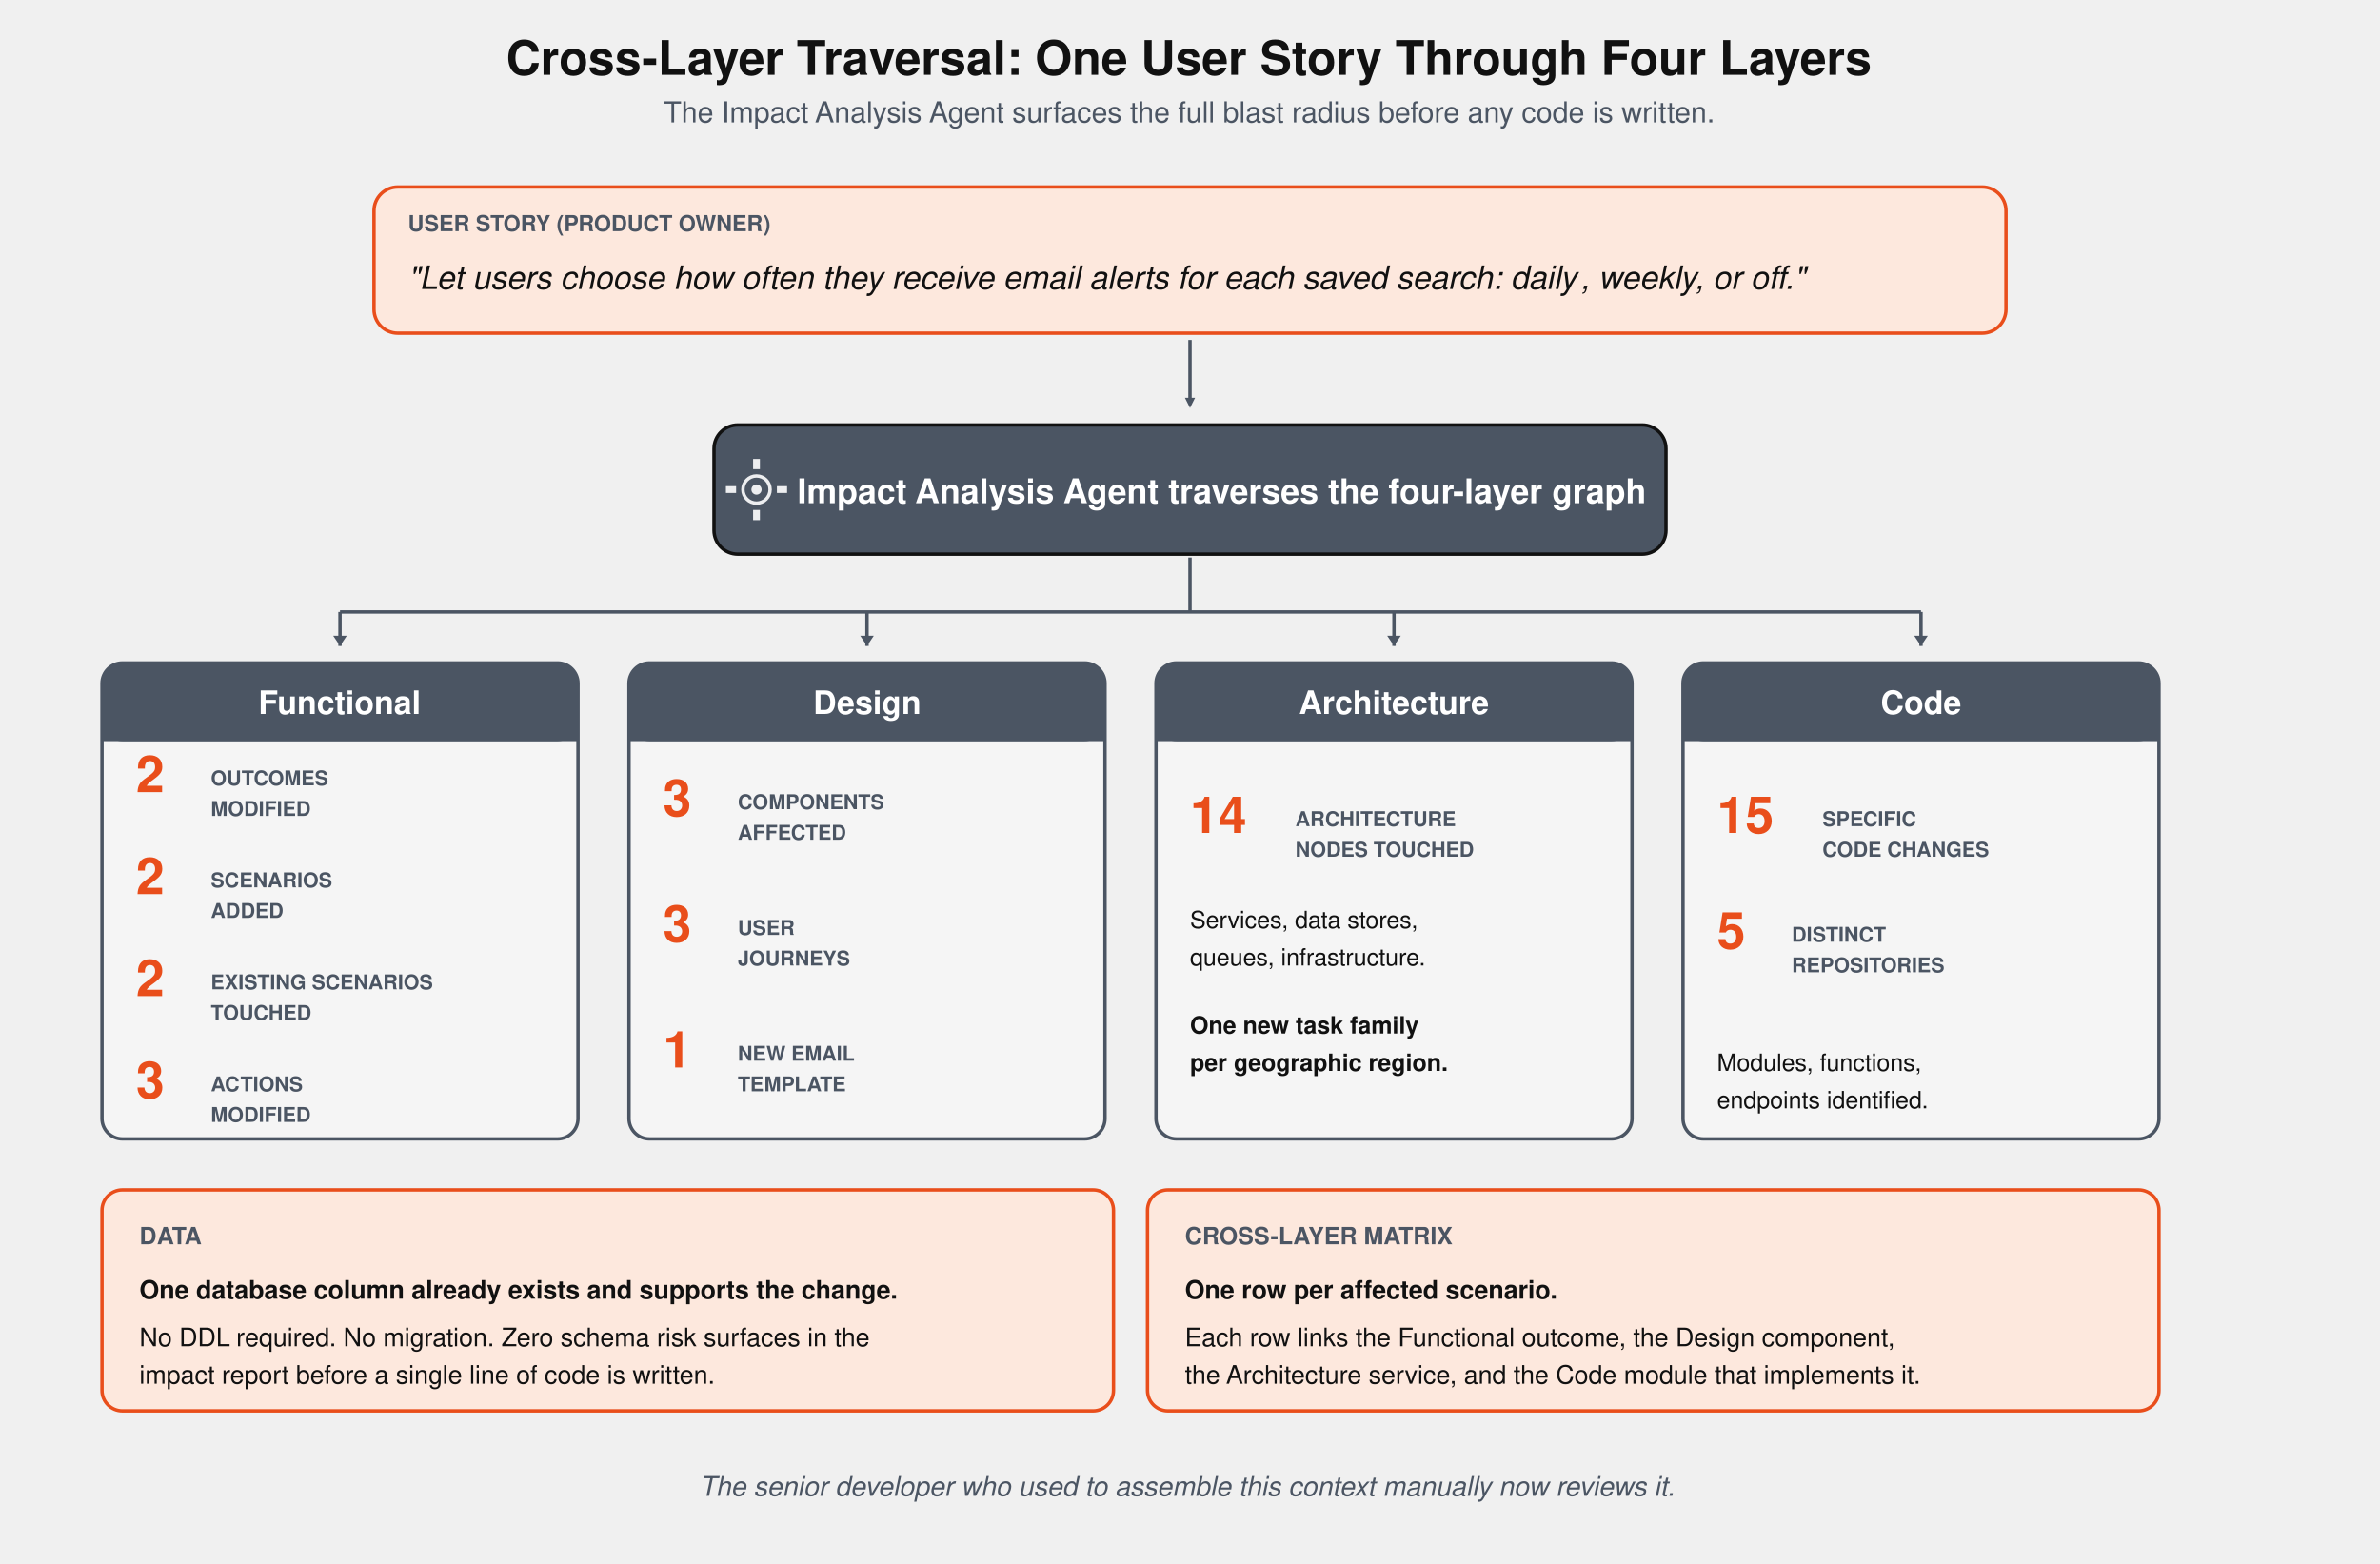
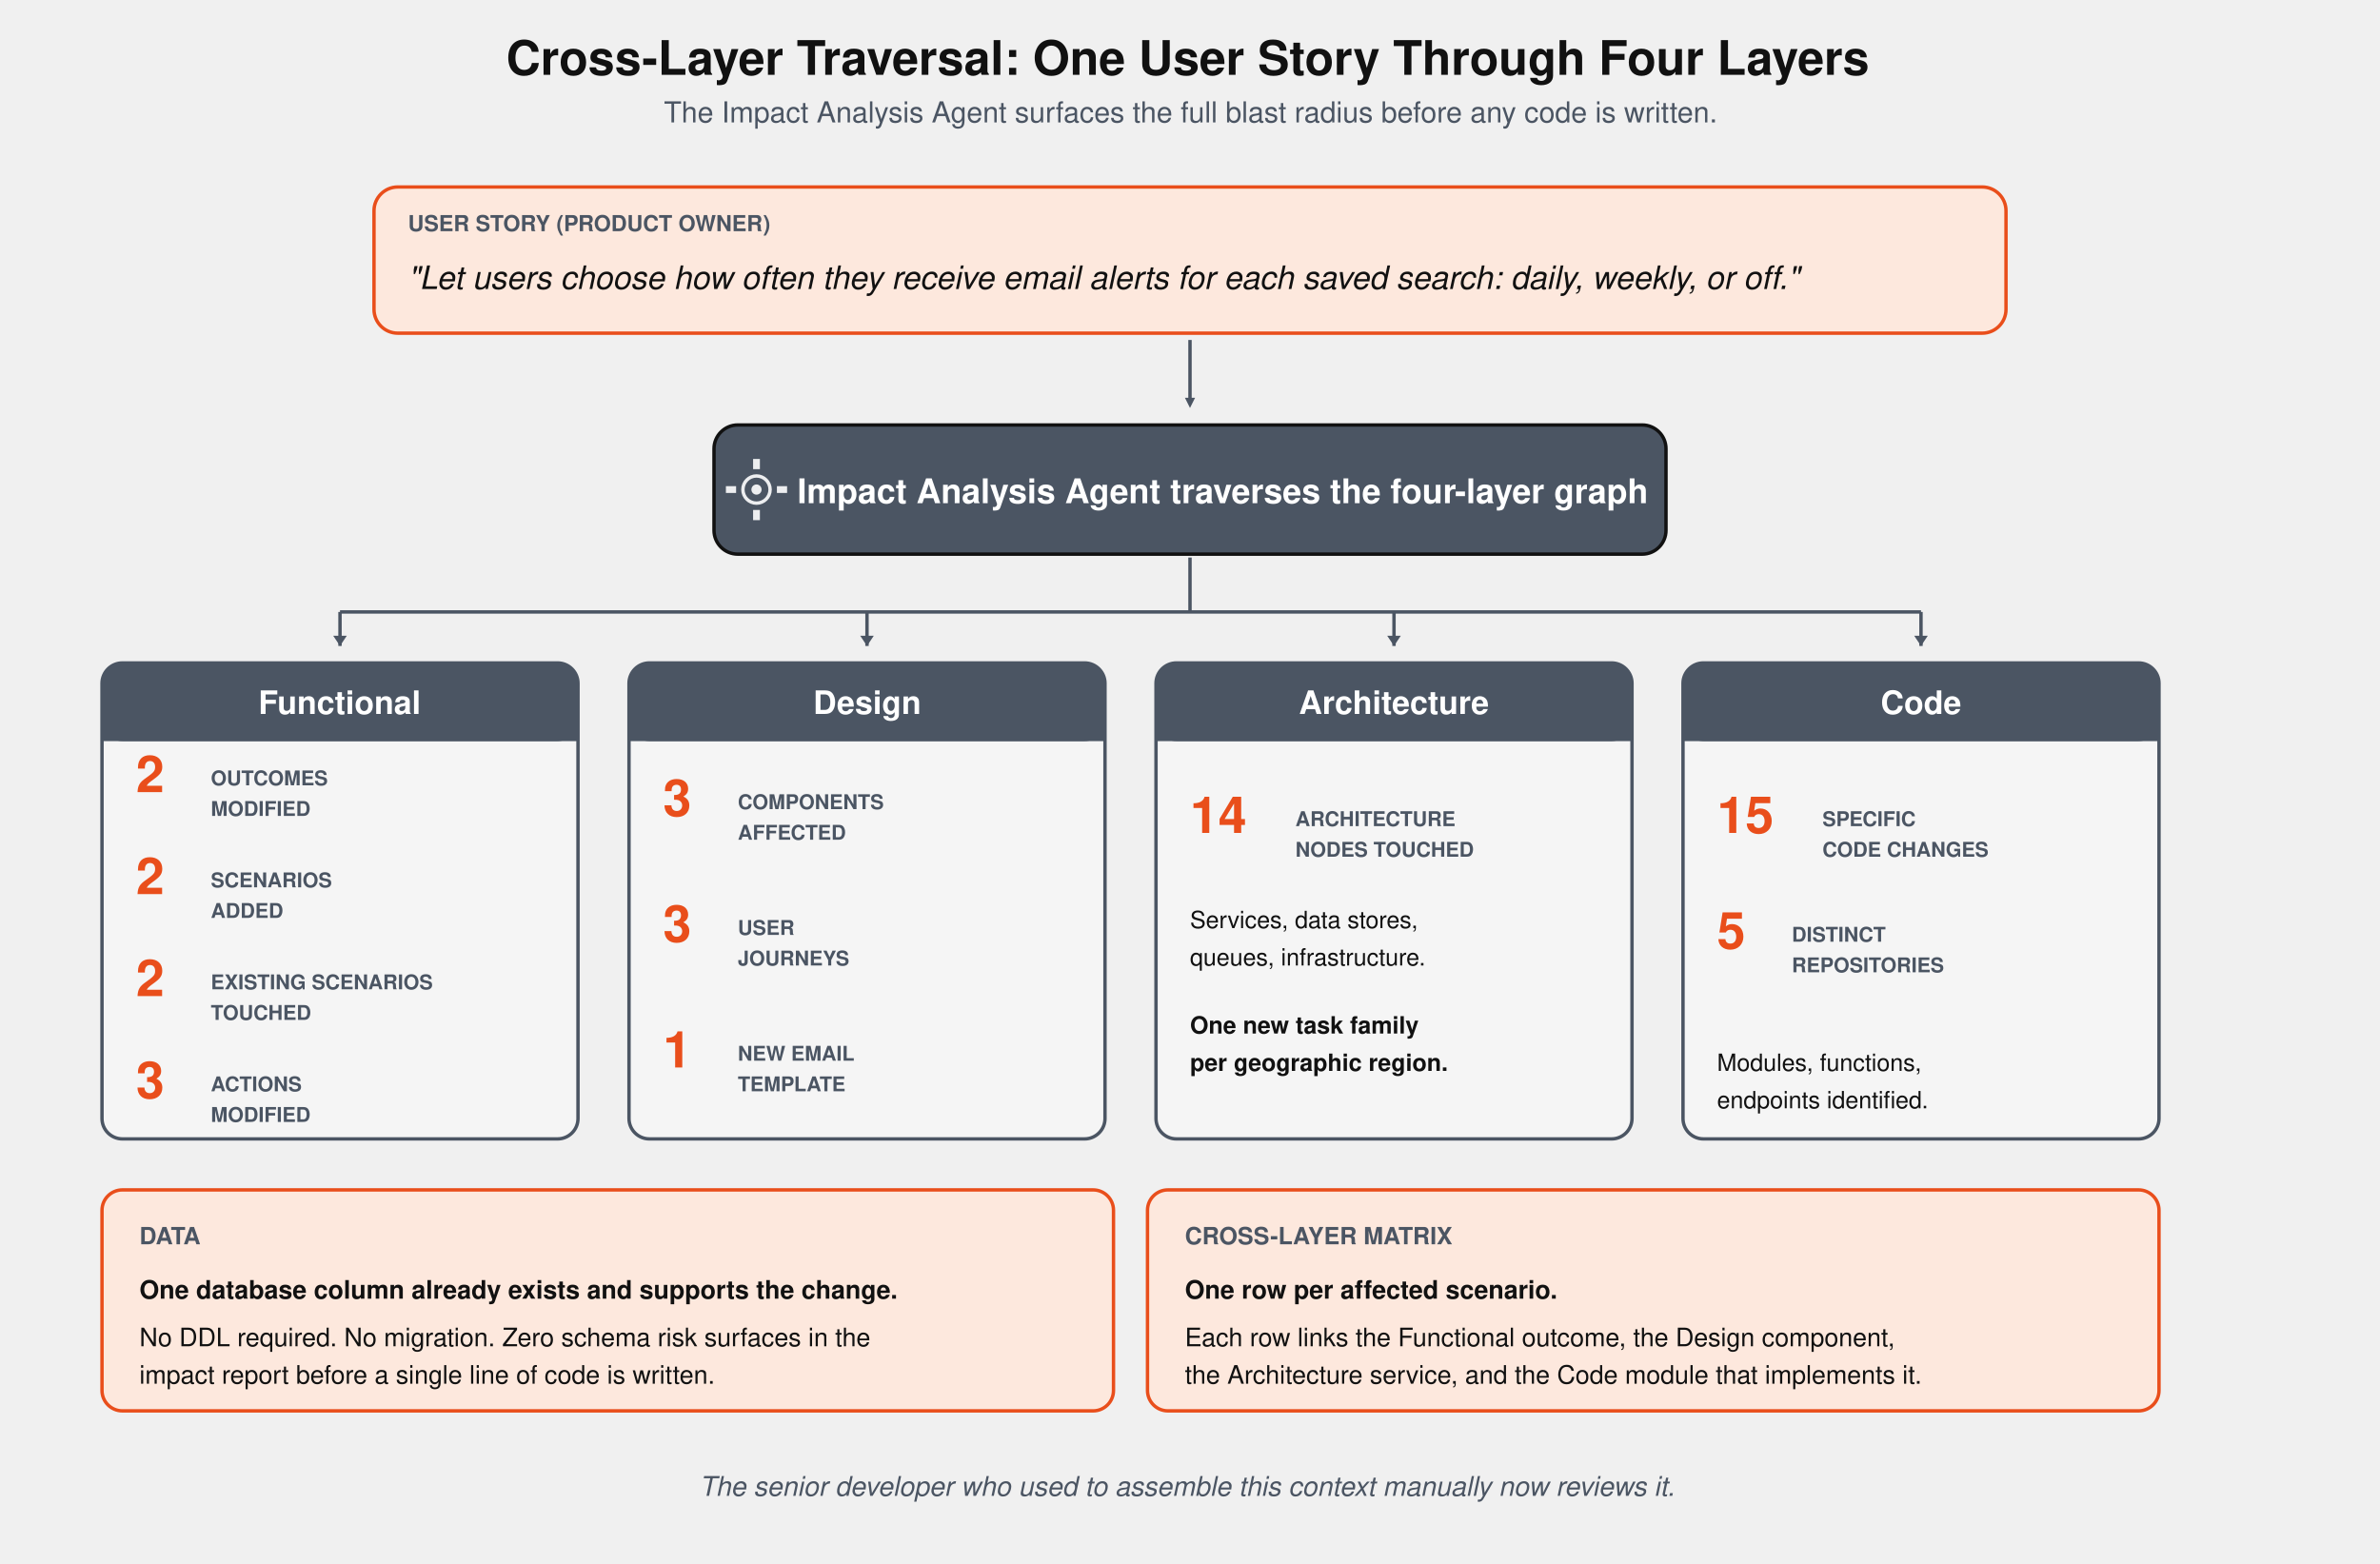
<svg xmlns="http://www.w3.org/2000/svg" viewBox="0 0 1400 920" preserveAspectRatio="xMidYMid meet" width="1400px" height="920px" version="1.1" xml:space="preserve" style="fill-rule:evenodd;clip-rule:evenodd;" class="se-svg">
  <g transform="matrix(1,0,0,1,700,44)">
-     <text x="-402.247px" y="0px" style="font-family:'Helvetica-Bold', 'Helvetica';font-weight:700;font-size:28px;fill:var(--se-text,#111111);">Cross-Layer T<tspan x="-215.489px -204.593px " y="0px 0px ">ra</tspan>versal: One User Story Through Four Layers</text>
+     <text x="-402.247px" y="0px" style="font-family:'Helvetica-Bold', 'Helvetica';font-weight:700;font-size:28px;fill:var(--se-text,#111111);">Cross-Layer Traversal: One User Story Through Four Layers</text>
  </g>
  <g transform="matrix(1,0,0,1,700,72)">
-     <text x="-309.474px" y="0px" style="font-family:'Helvetica';font-size:17px;fill:var(--se-text-secondary,#4b5563);">The Impact <tspan x="-220.647px -209.308px " y="0px 0px ">An</tspan>alysis <tspan x="-153.552px -142.213px " y="0px 0px ">Ag</tspan>ent surfaces the full blast radius before any code is written.</text>
+     <text x="-309.474px" y="0px" style="font-family:'Helvetica';font-size:17px;fill:var(--se-text-secondary,#4b5563);">The Impact Analysis Agent surfaces the full blast radius before any code is written.</text>
  </g>
  <g transform="matrix(1,0,0,1,220,110)">
    <path d="M960,14L960,72C960,79.727 953.727,86 946,86L14,86C6.273,86 0,79.727 0,72L0,14C0,6.273 6.273,0 14,0L946,0C953.727,0 960,6.273 960,14Z" style="fill:var(--se-accent-fill,#FDE8DD);stroke:var(--se-accent,#E94E1B);stroke-width:2px;" />
    <g transform="matrix(1,0,0,1,20,26)">
-       <text x="0px" y="0px" style="font-family:'Helvetica-Bold', 'Helvetica';font-weight:700;font-size:13px;fill:var(--se-text-secondary,#4b5563);">U<tspan x="9.518px 18.319px 27.12px 36.638px 40.38px 49.181px 57.023px 67.265px 76.307px 84.88px 88.621px 93.081px 101.881px 111.4px 121.641px 131.16px 140.678px 150.196px 158.267px 162.009px 172.251px 184.651px 194.169px 202.97px 212.488px " y="0px 0px 0px 0px 0px 0px 0px 0px 0px 0px 0px 0px 0px 0px 0px 0px 0px 0px 0px 0px 0px 0px 0px 0px 0px ">SER STORY (PRODUCT OWNER)</tspan>
-       </text>
+       <text x="0px" y="0px" style="font-family:'Helvetica-Bold', 'Helvetica';font-weight:700;font-size:13px;fill:var(--se-text-secondary,#4b5563);">USER STORY (PRODUCT OWNER)</text>
    </g>
    <g transform="matrix(1,0,0,1,20,60)">
-       <text x="0px" y="0px" style="font-family:'Helvetica-Oblique', 'Helvetica';font-style:italic;font-size:19px;fill:var(--se-text,#111111);">"Let users choose how often they receive email alerts for each saved search: daily<tspan x="689.706px 694.984px " y="0px 0px ">, </tspan>weekly<tspan x="756.938px 762.217px " y="0px 0px ">, </tspan>or of<tspan x="805.181px 810.459px " y="0px 0px ">f.</tspan>"</text>
+       <text x="0px" y="0px" style="font-family:'Helvetica-Oblique', 'Helvetica';font-style:italic;font-size:19px;fill:var(--se-text,#111111);">"Let users choose how often they receive email alerts for each saved search: daily, weekly, or off."</text>
    </g>
  </g>
  <g>
    <path d="M700,200L700,240" style="fill:none;fill-rule:nonzero;" />
    <path d="M703,234L700,240L697,234L703,234Z" style="fill:var(--se-text-secondary,#4b5563);fill-rule:nonzero;" />
    <path d="M700,200L700,235.2" style="fill:none;fill-rule:nonzero;stroke:var(--se-text-secondary,#4b5563);stroke-width:2px;" />
  </g>
  <g transform="matrix(1,0,0,1,420,250)">
    <path d="M560,14L560,62C560,69.727 553.727,76 546,76L14,76C6.273,76 0,69.727 0,62L0,14C0,6.273 6.273,0 14,0L546,0C553.727,0 560,6.273 560,14Z" style="fill:var(--se-text-secondary,#4b5563);stroke:var(--se-text,#111111);stroke-width:2px;" />
    <g transform="matrix(1,0,0,1,3,16)">
      <g opacity="0.9">
        <circle cx="22" cy="22" r="8" style="fill:none;stroke:white;stroke-width:2px;" />
        <circle cx="22" cy="22" r="3" style="fill:var(--se-box-fill,#ffffff);" />
        <rect x="20" y="4" width="4" height="6" style="fill:var(--se-box-fill,#ffffff);" />
        <rect x="20" y="34" width="4" height="6" style="fill:var(--se-box-fill,#ffffff);" />
        <rect x="4" y="20" width="6" height="4" style="fill:var(--se-box-fill,#ffffff);" />
        <rect x="34" y="20" width="6" height="4" style="fill:var(--se-box-fill,#ffffff);" />
      </g>
    </g>
    <g transform="matrix(1,0,0,1,300,46)">
-       <text x="-251.016px" y="0px" style="font-family:'Helvetica-Bold', 'Helvetica';font-weight:700;font-size:20px;fill:var(--se-box-fill,#ffffff);">Impact <tspan x="-181.729px -167.285px " y="0px 0px ">An</tspan>alysis <tspan x="-94.639px -80.195px " y="0px 0px ">Ag</tspan>ent traverses the four-layer graph</text>
+       <text x="-251.016px" y="0px" style="font-family:'Helvetica-Bold', 'Helvetica';font-weight:700;font-size:20px;fill:var(--se-box-fill,#ffffff);">Impact Analysis Agent traverses the four-layer graph</text>
    </g>
  </g>
  <path d="M700,328L700,360" style="fill:none;fill-rule:nonzero;stroke:var(--se-text-secondary,#4b5563);stroke-width:2px;" />
  <path d="M200,360L200,380M510,360L510,380M820,360L820,380M1130,360L1130,380" style="fill-rule:nonzero;stroke:var(--se-text-secondary,#4b5563);stroke-width:2px;" />
  <path d="M200,360L1130,360" style="fill:none;fill-rule:nonzero;stroke:var(--se-text-secondary,#4b5563);stroke-width:2px;" />
  <path d="M200,380L196,374L204,374L200,380Z" style="fill:var(--se-text-secondary,#4b5563);fill-rule:nonzero;" />
  <path d="M510,380L506,374L514,374L510,380Z" style="fill:var(--se-text-secondary,#4b5563);fill-rule:nonzero;" />
  <path d="M820,380L816,374L824,374L820,380Z" style="fill:var(--se-text-secondary,#4b5563);fill-rule:nonzero;" />
  <path d="M1130,380L1126,374L1134,374L1130,380Z" style="fill:var(--se-text-secondary,#4b5563);fill-rule:nonzero;" />
  <g transform="matrix(1,0,0,1,60,390)">
    <path d="M280,12L280,268C280,274.623 274.623,280 268,280L12,280C5.377,280 0,274.623 0,268L0,12C0,5.377 5.377,0 12,0L268,0C274.623,0 280,5.377 280,12Z" style="fill:var(--se-panel-fill,#f5f5f5);stroke:var(--se-text-secondary,#4b5563);stroke-width:2px;" />
    <path d="M280,12L280,34C280,40.623 274.623,46 268,46L12,46C5.377,46 0,40.623 0,34L0,12C0,5.377 5.377,0 12,0L268,0C274.623,0 280,5.377 280,12Z" style="fill:var(--se-text-secondary,#4b5563);" />
    <rect x="0" y="34" width="280" height="12" style="fill:var(--se-text-secondary,#4b5563);" />
    <g transform="matrix(1,0,0,1,140,30)">
      <text x="-48.024px" y="0px" style="font-family:'Helvetica-Bold', 'Helvetica';font-weight:700;font-size:19px;fill:var(--se-box-fill,#ffffff);">Functional</text>
    </g>
    <g transform="matrix(1,0,0,1,20,76)">
      <text x="0px" y="0px" style="font-family:'Helvetica-Bold', 'Helvetica';font-weight:700;font-size:30px;fill:var(--se-accent,#E94E1B);">2</text>
      <g transform="matrix(1,0,0,1,44,-4)">
-         <text x="0px" y="0px" style="font-family:'Helvetica-Bold', 'Helvetica';font-weight:700;font-size:12px;fill:var(--se-text-secondary,#4b5563);">OU<tspan x="18.12px 25.51px 34.236px 43.63px 53.686px " y="0px 0px 0px 0px 0px ">TCOME</tspan>S</text>
-       </g>
-       <g transform="matrix(1,0,0,1,44,14)">
-         <text x="0px" y="0px" style="font-family:'Helvetica-Bold', 'Helvetica';font-weight:700;font-size:12px;fill:var(--se-text-secondary,#4b5563);">MO<tspan x="19.45px 28.176px 31.57px 38.96px 42.354px " y="0px 0px 0px 0px 0px ">DIFIE</tspan>D</text>
+         <text x="0px" y="0px" style="font-family:'Helvetica-Bold', 'Helvetica';font-weight:700;font-size:12px;fill:var(--se-text-secondary,#4b5563);">OUTCOMES</text>
+       </g>
+       <g transform="matrix(1,0,0,1,44,14)">
+         <text x="0px" y="0px" style="font-family:'Helvetica-Bold', 'Helvetica';font-weight:700;font-size:12px;fill:var(--se-text-secondary,#4b5563);">MODIFIED</text>
      </g>
    </g>
    <g transform="matrix(1,0,0,1,20,136)">
      <text x="0px" y="0px" style="font-family:'Helvetica-Bold', 'Helvetica';font-weight:700;font-size:30px;fill:var(--se-accent,#E94E1B);">2</text>
      <g transform="matrix(1,0,0,1,44,-4)">
-         <text x="0px" y="0px" style="font-family:'Helvetica-Bold', 'Helvetica';font-weight:700;font-size:12px;fill:var(--se-text-secondary,#4b5563);">SC<tspan x="16.79px 24.854px 33.58px 42.306px 51.032px 54.426px 63.82px " y="0px 0px 0px 0px 0px 0px 0px ">ENARIOS</tspan>
-         </text>
-       </g>
-       <g transform="matrix(1,0,0,1,44,14)">
-         <text x="0px" y="0px" style="font-family:'Helvetica-Bold', 'Helvetica';font-weight:700;font-size:12px;fill:var(--se-text-secondary,#4b5563);">AD<tspan x="17.452px 26.178px 34.242px " y="0px 0px 0px ">DED</tspan>
-         </text>
+         <text x="0px" y="0px" style="font-family:'Helvetica-Bold', 'Helvetica';font-weight:700;font-size:12px;fill:var(--se-text-secondary,#4b5563);">SCENARIOS</text>
+       </g>
+       <g transform="matrix(1,0,0,1,44,14)">
+         <text x="0px" y="0px" style="font-family:'Helvetica-Bold', 'Helvetica';font-weight:700;font-size:12px;fill:var(--se-text-secondary,#4b5563);">ADDED</text>
      </g>
    </g>
    <g transform="matrix(1,0,0,1,20,196)">
      <text x="0px" y="0px" style="font-family:'Helvetica-Bold', 'Helvetica';font-weight:700;font-size:30px;fill:var(--se-accent,#E94E1B);">2</text>
      <g transform="matrix(1,0,0,1,44,-4)">
-         <text x="0px" y="0px" style="font-family:'Helvetica-Bold', 'Helvetica';font-weight:700;font-size:12px;fill:var(--se-text-secondary,#4b5563);">EX<tspan x="16.128px 19.522px 27.586px 34.976px 38.37px 47.096px 56.49px 59.884px 67.948px 76.674px 84.738px 93.464px 102.19px 110.916px 114.31px " y="0px 0px 0px 0px 0px 0px 0px 0px 0px 0px 0px 0px 0px 0px 0px ">ISTING SCENARIO</tspan>S</text>
-       </g>
-       <g transform="matrix(1,0,0,1,44,14)">
-         <text x="0px" y="0px" style="font-family:'Helvetica-Bold', 'Helvetica';font-weight:700;font-size:12px;fill:var(--se-text-secondary,#4b5563);">T<tspan x="7.179px 16.573px 25.299px 34.025px 42.751px 50.815px " y="0px 0px 0px 0px 0px 0px ">OUCHED</tspan>
-         </text>
+         <text x="0px" y="0px" style="font-family:'Helvetica-Bold', 'Helvetica';font-weight:700;font-size:12px;fill:var(--se-text-secondary,#4b5563);">EXISTING SCENARIOS</text>
+       </g>
+       <g transform="matrix(1,0,0,1,44,14)">
+         <text x="0px" y="0px" style="font-family:'Helvetica-Bold', 'Helvetica';font-weight:700;font-size:12px;fill:var(--se-text-secondary,#4b5563);">TOUCHED</text>
      </g>
    </g>
    <g transform="matrix(1,0,0,1,20,256)">
      <text x="0px" y="0px" style="font-family:'Helvetica-Bold', 'Helvetica';font-weight:700;font-size:30px;fill:var(--se-accent,#E94E1B);">3</text>
      <g transform="matrix(1,0,0,1,44,-4)">
-         <text x="0px" y="0px" style="font-family:'Helvetica-Bold', 'Helvetica';font-weight:700;font-size:12px;fill:var(--se-text-secondary,#4b5563);">AC<tspan x="17.452px 24.842px 28.236px 37.63px 46.356px " y="0px 0px 0px 0px 0px ">TIONS</tspan>
-         </text>
-       </g>
-       <g transform="matrix(1,0,0,1,44,14)">
-         <text x="0px" y="0px" style="font-family:'Helvetica-Bold', 'Helvetica';font-weight:700;font-size:12px;fill:var(--se-text-secondary,#4b5563);">MO<tspan x="19.45px 28.176px 31.57px 38.96px 42.354px " y="0px 0px 0px 0px 0px ">DIFIE</tspan>D</text>
+         <text x="0px" y="0px" style="font-family:'Helvetica-Bold', 'Helvetica';font-weight:700;font-size:12px;fill:var(--se-text-secondary,#4b5563);">ACTIONS</text>
+       </g>
+       <g transform="matrix(1,0,0,1,44,14)">
+         <text x="0px" y="0px" style="font-family:'Helvetica-Bold', 'Helvetica';font-weight:700;font-size:12px;fill:var(--se-text-secondary,#4b5563);">MODIFIED</text>
      </g>
    </g>
  </g>
  <g transform="matrix(1,0,0,1,370,390)">
    <path d="M280,12L280,268C280,274.623 274.623,280 268,280L12,280C5.377,280 0,274.623 0,268L0,12C0,5.377 5.377,0 12,0L268,0C274.623,0 280,5.377 280,12Z" style="fill:var(--se-panel-fill,#f5f5f5);stroke:var(--se-text-secondary,#4b5563);stroke-width:2px;" />
    <path d="M280,12L280,34C280,40.623 274.623,46 268,46L12,46C5.377,46 0,40.623 0,34L0,12C0,5.377 5.377,0 12,0L268,0C274.623,0 280,5.377 280,12Z" style="fill:var(--se-text-secondary,#4b5563);" />
    <rect x="0" y="34" width="280" height="12" style="fill:var(--se-text-secondary,#4b5563);" />
    <g transform="matrix(1,0,0,1,140,30)">
      <text x="-31.673px" y="0px" style="font-family:'Helvetica-Bold', 'Helvetica';font-weight:700;font-size:19px;fill:var(--se-box-fill,#ffffff);">Design</text>
    </g>
    <g transform="matrix(1,0,0,1,20,90)">
      <text x="0px" y="0px" style="font-family:'Helvetica-Bold', 'Helvetica';font-weight:700;font-size:30px;fill:var(--se-accent,#E94E1B);">3</text>
      <g transform="matrix(1,0,0,1,44,-4)">
-         <text x="0px" y="0px" style="font-family:'Helvetica-Bold', 'Helvetica';font-weight:700;font-size:12px;fill:var(--se-text-secondary,#4b5563);">CO<tspan x="18.12px 28.176px 36.24px 45.634px 54.36px 62.424px 71.15px " y="0px 0px 0px 0px 0px 0px 0px ">MPONENT</tspan>S</text>
-       </g>
-       <g transform="matrix(1,0,0,1,44,14)">
-         <text x="0px" y="0px" style="font-family:'Helvetica-Bold', 'Helvetica';font-weight:700;font-size:12px;fill:var(--se-text-secondary,#4b5563);">AF<tspan x="16.116px 23.506px 31.57px 40.296px 47.686px " y="0px 0px 0px 0px 0px ">FECTE</tspan>D</text>
+         <text x="0px" y="0px" style="font-family:'Helvetica-Bold', 'Helvetica';font-weight:700;font-size:12px;fill:var(--se-text-secondary,#4b5563);">COMPONENTS</text>
+       </g>
+       <g transform="matrix(1,0,0,1,44,14)">
+         <text x="0px" y="0px" style="font-family:'Helvetica-Bold', 'Helvetica';font-weight:700;font-size:12px;fill:var(--se-text-secondary,#4b5563);">AFFECTED</text>
      </g>
    </g>
    <g transform="matrix(1,0,0,1,20,164)">
      <text x="0px" y="0px" style="font-family:'Helvetica-Bold', 'Helvetica';font-weight:700;font-size:30px;fill:var(--se-accent,#E94E1B);">3</text>
      <g transform="matrix(1,0,0,1,44,-4)">
-         <text x="0px" y="0px" style="font-family:'Helvetica-Bold', 'Helvetica';font-weight:700;font-size:12px;fill:var(--se-text-secondary,#4b5563);">US<tspan x="16.79px " y="0px ">E</tspan>R</text>
-       </g>
-       <g transform="matrix(1,0,0,1,44,14)">
-         <text x="0px" y="0px" style="font-family:'Helvetica-Bold', 'Helvetica';font-weight:700;font-size:12px;fill:var(--se-text-secondary,#4b5563);">JO<tspan x="16.128px 24.854px 33.58px 42.306px 50.37px " y="0px 0px 0px 0px 0px ">URNEY</tspan>S</text>
+         <text x="0px" y="0px" style="font-family:'Helvetica-Bold', 'Helvetica';font-weight:700;font-size:12px;fill:var(--se-text-secondary,#4b5563);">USER</text>
+       </g>
+       <g transform="matrix(1,0,0,1,44,14)">
+         <text x="0px" y="0px" style="font-family:'Helvetica-Bold', 'Helvetica';font-weight:700;font-size:12px;fill:var(--se-text-secondary,#4b5563);">JOURNEYS</text>
      </g>
    </g>
    <g transform="matrix(1,0,0,1,20,238)">
      <text x="0px" y="0px" style="font-family:'Helvetica-Bold', 'Helvetica';font-weight:700;font-size:30px;fill:var(--se-accent,#E94E1B);">1</text>
      <g transform="matrix(1,0,0,1,44,-4)">
-         <text x="0px" y="0px" style="font-family:'Helvetica-Bold', 'Helvetica';font-weight:700;font-size:12px;fill:var(--se-text-secondary,#4b5563);">NE<tspan x="16.79px 28.176px 31.57px 39.634px 49.69px 58.416px 61.81px " y="0px 0px 0px 0px 0px 0px 0px ">W EMAIL</tspan>
-         </text>
-       </g>
-       <g transform="matrix(1,0,0,1,44,14)">
-         <text x="0px" y="0px" style="font-family:'Helvetica-Bold', 'Helvetica';font-weight:700;font-size:12px;fill:var(--se-text-secondary,#4b5563);">TE<tspan x="15.454px 25.51px 33.574px 40.964px 48.805px 56.195px " y="0px 0px 0px 0px 0px 0px ">MPLATE</tspan>
-         </text>
+         <text x="0px" y="0px" style="font-family:'Helvetica-Bold', 'Helvetica';font-weight:700;font-size:12px;fill:var(--se-text-secondary,#4b5563);">NEW EMAIL</text>
+       </g>
+       <g transform="matrix(1,0,0,1,44,14)">
+         <text x="0px" y="0px" style="font-family:'Helvetica-Bold', 'Helvetica';font-weight:700;font-size:12px;fill:var(--se-text-secondary,#4b5563);">TEMPLATE</text>
      </g>
    </g>
  </g>
  <g transform="matrix(1,0,0,1,680,390)">
    <path d="M280,12L280,268C280,274.623 274.623,280 268,280L12,280C5.377,280 0,274.623 0,268L0,12C0,5.377 5.377,0 12,0L268,0C274.623,0 280,5.377 280,12Z" style="fill:var(--se-panel-fill,#f5f5f5);stroke:var(--se-text-secondary,#4b5563);stroke-width:2px;" />
    <path d="M280,12L280,34C280,40.623 274.623,46 268,46L12,46C5.377,46 0,40.623 0,34L0,12C0,5.377 5.377,0 12,0L268,0C274.623,0 280,5.377 280,12Z" style="fill:var(--se-text-secondary,#4b5563);" />
    <rect x="0" y="34" width="280" height="12" style="fill:var(--se-text-secondary,#4b5563);" />
    <g transform="matrix(1,0,0,1,140,30)">
      <text x="-55.961px" y="0px" style="font-family:'Helvetica-Bold', 'Helvetica';font-weight:700;font-size:19px;fill:var(--se-box-fill,#ffffff);">Architecture</text>
    </g>
    <g transform="matrix(1,0,0,1,20,100)">
      <text x="0px" y="0px" style="font-family:'Helvetica-Bold', 'Helvetica';font-weight:700;font-size:30px;fill:var(--se-accent,#E94E1B);">14</text>
      <g transform="matrix(1,0,0,1,62,-4)">
-         <text x="0px" y="0px" style="font-family:'Helvetica-Bold', 'Helvetica';font-weight:700;font-size:12px;fill:var(--se-text-secondary,#4b5563);">AR<tspan x="17.452px 26.178px 34.904px 38.298px 45.688px 53.752px 62.478px 69.868px 78.594px " y="0px 0px 0px 0px 0px 0px 0px 0px 0px ">CHITECTUR</tspan>E</text>
+         <text x="0px" y="0px" style="font-family:'Helvetica-Bold', 'Helvetica';font-weight:700;font-size:12px;fill:var(--se-text-secondary,#4b5563);">ARCHITECTURE</text>
      </g>
      <g transform="matrix(1,0,0,1,62,14)">
-         <text x="0px" y="0px" style="font-family:'Helvetica-Bold', 'Helvetica';font-weight:700;font-size:12px;fill:var(--se-text-secondary,#4b5563);">NO<tspan x="18.12px 26.846px 34.91px 42.974px 46.368px 53.547px 62.941px 71.667px 80.393px 89.119px 97.183px " y="0px 0px 0px 0px 0px 0px 0px 0px 0px 0px 0px ">DES TOUCHED</tspan>
-         </text>
+         <text x="0px" y="0px" style="font-family:'Helvetica-Bold', 'Helvetica';font-weight:700;font-size:12px;fill:var(--se-text-secondary,#4b5563);">NODES TOUCHED</text>
      </g>
    </g>
    <g transform="matrix(1,0,0,1,20,156)">
      <text x="0px" y="0px" style="font-family:'Helvetica';font-size:14px;fill:var(--se-text,#111111);">Services, data stores,</text>
    </g>
    <g transform="matrix(1,0,0,1,20,178)">
      <text x="0px" y="0px" style="font-family:'Helvetica';font-size:14px;fill:var(--se-text,#111111);">queues, infrastructure.</text>
    </g>
    <g transform="matrix(1,0,0,1,20,218)">
      <text x="0px" y="0px" style="font-family:'Helvetica-Bold', 'Helvetica';font-weight:700;font-size:14px;fill:var(--se-text,#111111);">One new task family</text>
    </g>
    <g transform="matrix(1,0,0,1,20,240)">
      <text x="0px" y="0px" style="font-family:'Helvetica-Bold', 'Helvetica';font-weight:700;font-size:14px;fill:var(--se-text,#111111);">per geographic region.</text>
    </g>
  </g>
  <g transform="matrix(1,0,0,1,990,390)">
    <path d="M280,12L280,268C280,274.623 274.623,280 268,280L12,280C5.377,280 0,274.623 0,268L0,12C0,5.377 5.377,0 12,0L268,0C274.623,0 280,5.377 280,12Z" style="fill:var(--se-panel-fill,#f5f5f5);stroke:var(--se-text-secondary,#4b5563);stroke-width:2px;" />
    <path d="M280,12L280,34C280,40.623 274.623,46 268,46L12,46C5.377,46 0,40.623 0,34L0,12C0,5.377 5.377,0 12,0L268,0C274.623,0 280,5.377 280,12Z" style="fill:var(--se-text-secondary,#4b5563);" />
    <rect x="0" y="34" width="280" height="12" style="fill:var(--se-text-secondary,#4b5563);" />
    <g transform="matrix(1,0,0,1,140,30)">
      <text x="-23.75px" y="0px" style="font-family:'Helvetica-Bold', 'Helvetica';font-weight:700;font-size:19px;fill:var(--se-box-fill,#ffffff);">Code</text>
    </g>
    <g transform="matrix(1,0,0,1,20,100)">
      <text x="0px" y="0px" style="font-family:'Helvetica-Bold', 'Helvetica';font-weight:700;font-size:30px;fill:var(--se-accent,#E94E1B);">15</text>
      <g transform="matrix(1,0,0,1,62,-4)">
-         <text x="0px" y="0px" style="font-family:'Helvetica-Bold', 'Helvetica';font-weight:700;font-size:12px;fill:var(--se-text-secondary,#4b5563);">SP<tspan x="16.128px 24.192px 32.918px 36.312px 43.702px " y="0px 0px 0px 0px 0px ">ECIFI</tspan>C</text>
+         <text x="0px" y="0px" style="font-family:'Helvetica-Bold', 'Helvetica';font-weight:700;font-size:12px;fill:var(--se-text-secondary,#4b5563);">SPECIFIC</text>
      </g>
      <g transform="matrix(1,0,0,1,62,14)">
-         <text x="0px" y="0px" style="font-family:'Helvetica-Bold', 'Helvetica';font-weight:700;font-size:12px;fill:var(--se-text-secondary,#4b5563);">CO<tspan x="18.12px 26.846px 34.91px 38.304px 47.03px 55.756px 64.482px 73.208px 82.602px " y="0px 0px 0px 0px 0px 0px 0px 0px 0px ">DE CHANGE</tspan>S</text>
+         <text x="0px" y="0px" style="font-family:'Helvetica-Bold', 'Helvetica';font-weight:700;font-size:12px;fill:var(--se-text-secondary,#4b5563);">CODE CHANGES</text>
      </g>
    </g>
    <g transform="matrix(1,0,0,1,20,168)">
      <text x="0px" y="0px" style="font-family:'Helvetica-Bold', 'Helvetica';font-weight:700;font-size:30px;fill:var(--se-accent,#E94E1B);">5</text>
      <g transform="matrix(1,0,0,1,44,-4)">
-         <text x="0px" y="0px" style="font-family:'Helvetica-Bold', 'Helvetica';font-weight:700;font-size:12px;fill:var(--se-text-secondary,#4b5563);">DI<tspan x="12.12px 20.184px 27.574px 30.968px 39.694px " y="0px 0px 0px 0px 0px ">STINC</tspan>T</text>
-       </g>
-       <g transform="matrix(1,0,0,1,44,14)">
-         <text x="0px" y="0px" style="font-family:'Helvetica-Bold', 'Helvetica';font-weight:700;font-size:12px;fill:var(--se-text-secondary,#4b5563);">RE<tspan x="16.79px 24.854px 34.248px 42.312px 45.706px 52.885px 62.279px 71.005px 74.399px " y="0px 0px 0px 0px 0px 0px 0px 0px 0px ">POSITORIE</tspan>S</text>
+         <text x="0px" y="0px" style="font-family:'Helvetica-Bold', 'Helvetica';font-weight:700;font-size:12px;fill:var(--se-text-secondary,#4b5563);">DISTINCT</text>
+       </g>
+       <g transform="matrix(1,0,0,1,44,14)">
+         <text x="0px" y="0px" style="font-family:'Helvetica-Bold', 'Helvetica';font-weight:700;font-size:12px;fill:var(--se-text-secondary,#4b5563);">REPOSITORIES</text>
      </g>
    </g>
    <g transform="matrix(1,0,0,1,20,240)">
      <text x="0px" y="0px" style="font-family:'Helvetica';font-size:14px;fill:var(--se-text,#111111);">Modules, functions,</text>
    </g>
    <g transform="matrix(1,0,0,1,20,262)">
      <g transform="matrix(14,0,0,14,98.07519,0)">
            </g>
      <g transform="matrix(14,0,0,14,101.9648,0)">
            </g>
      <text x="0px" y="0px" style="font-family:'Helvetica';font-size:14px;fill:var(--se-text,#111111);">endpoints identiﬁed.</text>
    </g>
  </g>
  <g transform="matrix(1,0,0,1,60,700)">
    <path d="M595,12L595,118C595,124.623 589.623,130 583,130L12,130C5.377,130 0,124.623 0,118L0,12C0,5.377 5.377,0 12,0L583,0C589.623,0 595,5.377 595,12Z" style="fill:var(--se-accent-fill,#FDE8DD);stroke:var(--se-accent,#E94E1B);stroke-width:2px;" />
    <g transform="matrix(1,0,0,1,22,32)">
-       <text x="0px" y="0px" style="font-family:'Helvetica-Bold', 'Helvetica';font-weight:700;font-size:14px;fill:var(--se-text-secondary,#4b5563);">D<tspan x="10.25px 19.468px 27.128px " y="0px 0px 0px ">ATA</tspan>
-       </text>
+       <text x="0px" y="0px" style="font-family:'Helvetica-Bold', 'Helvetica';font-weight:700;font-size:14px;fill:var(--se-text-secondary,#4b5563);">DATA</text>
    </g>
    <g transform="matrix(1,0,0,1,22,64)">
      <text x="0px" y="0px" style="font-family:'Helvetica-Bold', 'Helvetica';font-weight:700;font-size:15px;fill:var(--se-text,#111111);">One database column already exists and supports the change.</text>
    </g>
    <g transform="matrix(1,0,0,1,22,92)">
-       <text x="0px" y="0px" style="font-family:'Helvetica';font-size:15px;fill:var(--se-text,#111111);">No DDL<tspan x="52.8px 56.968px " y="0px 0px "> r</tspan>equired. No migration. Zero schema risk surfaces in the</text>
+       <text x="0px" y="0px" style="font-family:'Helvetica';font-size:15px;fill:var(--se-text,#111111);">No DDL required. No migration. Zero schema risk surfaces in the</text>
    </g>
    <g transform="matrix(1,0,0,1,22,114)">
      <text x="0px" y="0px" style="font-family:'Helvetica';font-size:15px;fill:var(--se-text,#111111);">impact report before a single line of code is written.</text>
    </g>
    <path d="M1210,12L1210,118C1210,124.623 1204.623,130 1198,130L627,130C620.377,130 615,124.623 615,118L615,12C615,5.377 620.377,0 627,0L1198,0C1204.623,0 1210,5.377 1210,12Z" style="fill:var(--se-accent-fill,#FDE8DD);stroke:var(--se-accent,#E94E1B);stroke-width:2px;" />
    <g transform="matrix(1,0,0,1,637,32)">
-       <text x="0px" y="0px" style="font-family:'Helvetica-Bold', 'Helvetica';font-weight:700;font-size:14px;fill:var(--se-text-secondary,#4b5563);">C<tspan x="10.25px 20.501px 31.53px 41.008px 50.486px 55.288px 63.98px 72.945px 82.423px 91.901px 102.151px 106.181px 117.983px 127.201px 135.893px 146.143px 150.173px " y="0px 0px 0px 0px 0px 0px 0px 0px 0px 0px 0px 0px 0px 0px 0px 0px 0px ">ROSS-LAYER MATRIX</tspan>
-       </text>
+       <text x="0px" y="0px" style="font-family:'Helvetica-Bold', 'Helvetica';font-weight:700;font-size:14px;fill:var(--se-text-secondary,#4b5563);">CROSS-LAYER MATRIX</text>
    </g>
    <g transform="matrix(1,0,0,1,637,64)">
      <text x="0px" y="0px" style="font-family:'Helvetica-Bold', 'Helvetica';font-weight:700;font-size:15px;fill:var(--se-text,#111111);">One row per affected scenario.</text>
    </g>
    <g transform="matrix(1,0,0,1,637,92)">
      <text x="0px" y="0px" style="font-family:'Helvetica';font-size:15px;fill:var(--se-text,#111111);">Each row links the Functional outcome, the Design component,</text>
    </g>
    <g transform="matrix(1,0,0,1,637,114)">
-       <text x="0px" y="0px" style="font-family:'Helvetica';font-size:15px;fill:var(--se-text,#111111);">the <tspan x="24.199px 34.204px " y="0px 0px ">Ar</tspan>chitecture service, and the Code module that implements it.</text>
+       <text x="0px" y="0px" style="font-family:'Helvetica';font-size:15px;fill:var(--se-text,#111111);">the Architecture service, and the Code module that implements it.</text>
    </g>
  </g>
  <g transform="matrix(1,0,0,1,700,880)">
    <text x="-288.59px" y="0px" style="font-family:'Helvetica-Oblique', 'Helvetica';font-style:italic;font-size:16px;fill:var(--se-text-secondary,#4b5563);">The senior developer who used to assemble this context manually now reviews it.</text>
  </g>
</svg>
